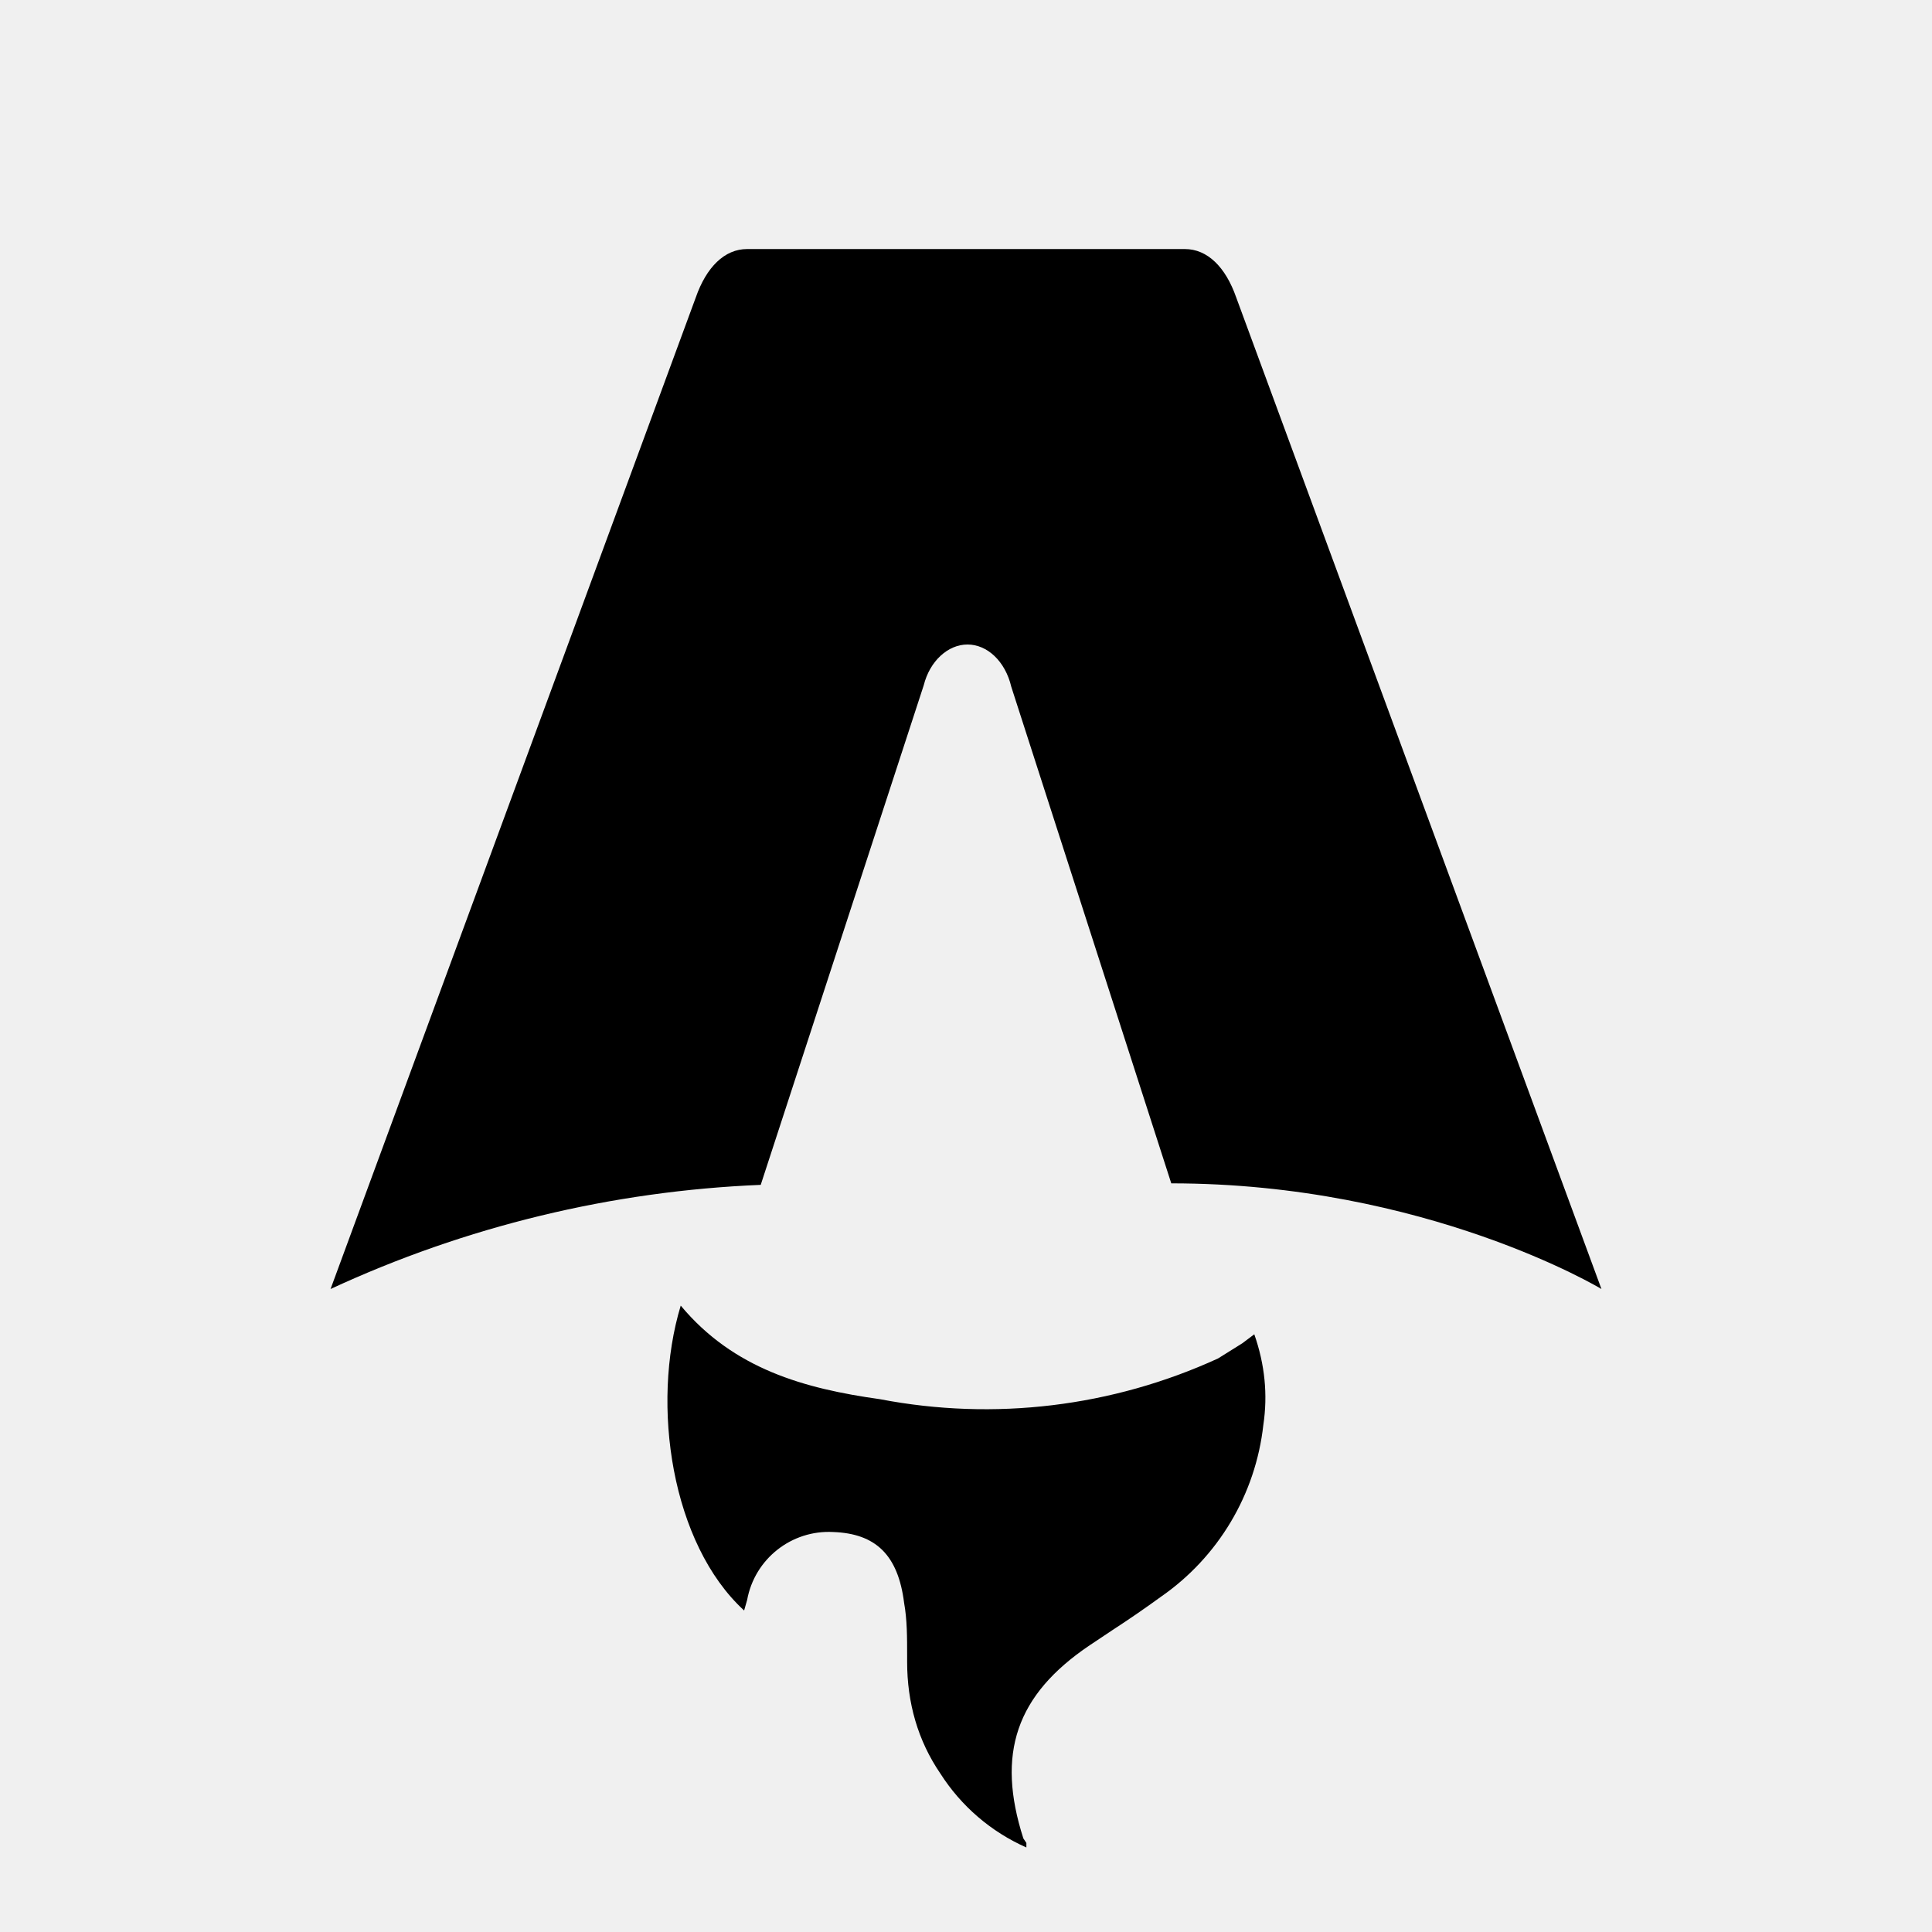
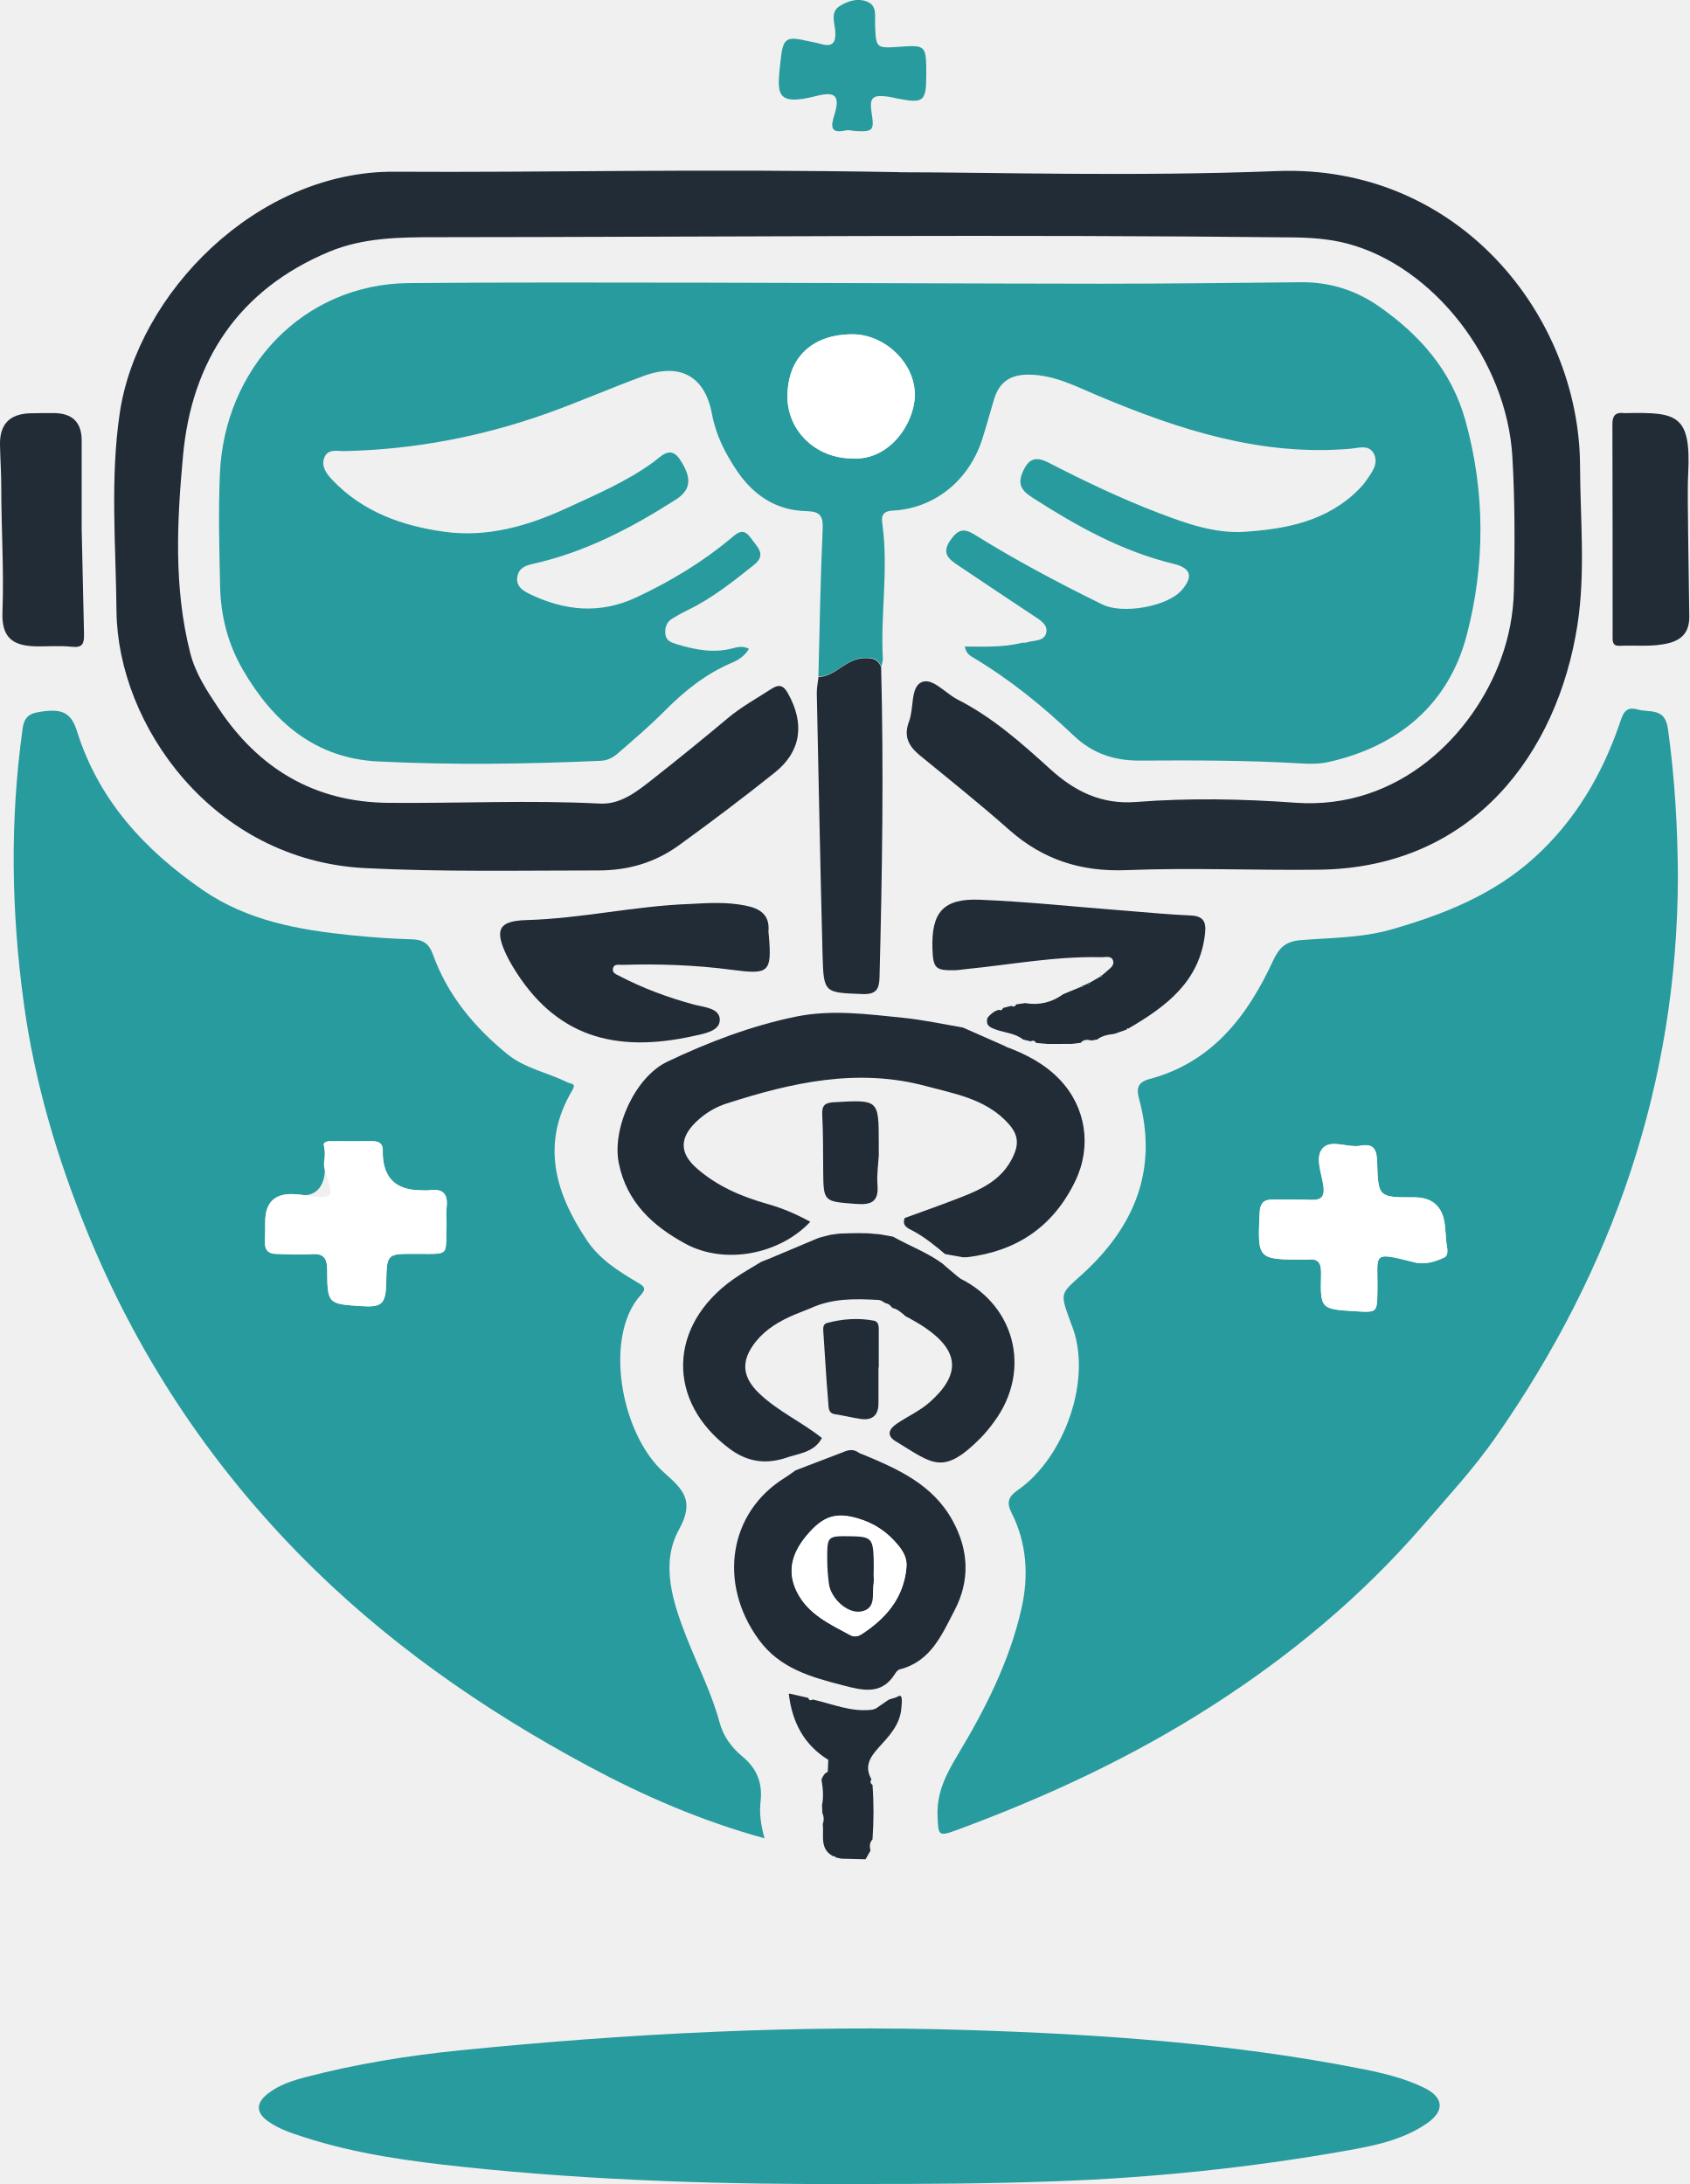
- <svg xmlns="http://www.w3.org/2000/svg" fill="none" viewBox="0 0 128 128">
-   <path d="M50.4 78.5a75.1 75.1 0 0 0-28.5 6.9l24.2-65.7c.7-2 1.9-3.2 3.4-3.2h29c1.5 0 2.7 1.2 3.4 3.2l24.2 65.7s-11.6-7-28.5-7L67 45.5c-.4-1.7-1.6-2.8-2.9-2.8-1.3 0-2.5 1.1-2.9 2.7L50.4 78.5Zm-1.1 28.2Zm-4.2-20.2c-2 6.6-.6 15.8 4.2 20.2a17.5 17.5 0 0 1 .2-.7 5.5 5.5 0 0 1 5.7-4.5c2.8.1 4.3 1.5 4.7 4.7.2 1.1.2 2.3.2 3.5v.4c0 2.7.7 5.2 2.2 7.4a13 13 0 0 0 5.7 4.9v-.3l-.2-.3c-1.8-5.6-.5-9.5 4.4-12.8l1.5-1a73 73 0 0 0 3.2-2.2 16 16 0 0 0 6.8-11.4c.3-2 .1-4-.6-6l-.8.6-1.6 1a37 37 0 0 1-22.4 2.7c-5-.7-9.7-2-13.2-6.2Z" />
-   <style>
-         path { fill: #000; }
-         @media (prefers-color-scheme: dark) {
-             path { fill: #FFF; }
-         }
+ <svg xmlns="http://www.w3.org/2000/svg" id="Capa_2" viewBox="0 0 158.63 205.14">
+   <defs>
+     <style>
+       .cls-1 {
+         fill: #289b9e;
+       }
+ 
+       .cls-2 {
+         fill: #fff;
+       }
+ 
+       .cls-3 {
+         fill: #222c37;
+       }
    </style>
+   </defs>
+   <g id="Capa_1-2" data-name="Capa_1">
+     <path class="cls-1" d="M76.85,63.6c.12-4.62.19-9.24.4-13.85.06-1.27-.2-1.71-1.52-1.74-2.83-.06-4.97-1.48-6.53-3.79-1.1-1.63-1.98-3.36-2.34-5.32-.65-3.52-2.94-4.85-6.38-3.6-3.07,1.12-6.06,2.44-9.14,3.54-6.14,2.18-12.47,3.39-19,3.53-.69.01-1.56-.24-1.89.62-.31.81.2,1.5.74,2.07,2.86,3.03,6.58,4.34,10.55,4.89,3.99.55,7.79-.53,11.36-2.17,2.84-1.31,5.73-2.53,8.29-4.4.65-.48,1.56-1.56,2.43-.26,1.19,1.77,1.08,2.88-.35,3.8-4.17,2.67-8.53,4.95-13.41,6.04-.67.15-1.31.36-1.47,1.16-.18.91.45,1.33,1.1,1.65,3.31,1.62,6.68,1.94,10.09.33,3.17-1.49,6.16-3.28,8.86-5.54.6-.5,1.15-1.05,1.87-.02.59.85,1.52,1.54.28,2.53-1.96,1.56-3.91,3.12-6.18,4.22-.51.25-1.01.52-1.48.81-.53.33-.72.84-.65,1.46.07.65.57.79,1.07.95,1.74.53,3.49.87,5.31.37.44-.12.9-.22,1.47.06-.38.66-.98,1.05-1.6,1.31-2.45,1.04-4.46,2.65-6.32,4.53-1.37,1.38-2.86,2.65-4.33,3.93-.46.41-.99.72-1.65.75-6.99.31-13.98.41-20.96.06-5.84-.29-9.82-3.69-12.67-8.62-1.4-2.42-2.06-5.02-2.13-7.77-.08-3.55-.17-7.1-.02-10.64.42-9.86,7.76-17.82,17.76-17.9,9.25-.08,18.51-.05,27.77-.04,12.44.02,24.89.09,37.33.1,6.22,0,12.44-.08,18.66-.14,2.72-.03,5.19.77,7.38,2.31,3.82,2.69,6.76,6.02,8.06,10.69,1.87,6.74,1.85,13.57.11,20.19-1.69,6.42-6.37,10.39-12.94,11.87-.84.19-1.74.19-2.6.14-5.03-.3-10.07-.3-15.11-.27-2.45.02-4.48-.66-6.26-2.36-2.87-2.73-5.94-5.23-9.35-7.27-.34-.21-.72-.39-.87-1.08,1.82,0,3.6.09,5.32-.34.15-.04.32,0,.46-.04.7-.23,1.75-.07,1.89-.99.12-.75-.69-1.18-1.29-1.58-2.31-1.54-4.62-3.07-6.92-4.62-.87-.59-1.72-1.12-.79-2.44.69-.97,1.22-1.14,2.23-.52,3.88,2.42,7.92,4.56,12.03,6.58,1.89.93,6.08.21,7.44-1.34,1.11-1.27.89-2.08-.75-2.48-4.82-1.16-9.07-3.53-13.2-6.18-.86-.56-1.53-1.11-1.01-2.36.54-1.29,1.18-1.62,2.45-.97,3.38,1.74,6.81,3.38,10.37,4.74,2.6.99,5.28,1.95,8.07,1.76,3.9-.26,7.74-1,10.68-3.96.25-.25.5-.52.7-.82.52-.76,1.2-1.57.76-2.51-.45-.96-1.48-.57-2.23-.51-8.35.71-16.01-1.76-23.54-4.92-2.16-.9-4.24-2.04-6.71-2.04-1.71,0-2.72.72-3.2,2.3-.39,1.28-.73,2.57-1.14,3.84-1.26,3.83-4.48,6.43-8.37,6.63-1.19.06-1.05.75-.96,1.44.54,4.16-.2,8.32.02,12.47.01.24-.09.5-.14.74-.32-.69-.69-.85-1.57-.83-1.74.05-2.68,1.72-4.32,1.78ZM80,43.06c3.56.24,5.85-3.31,5.91-5.88.07-3.03-2.8-5.79-5.87-5.78-3.78.01-6.07,2.19-6.09,5.81-.02,3.25,2.66,5.83,6.06,5.85Z" />
+     <path class="cls-1" d="M71.79,172.67c-5.92-1.63-11.28-3.96-16.45-6.73-10.06-5.39-19.33-11.85-27.35-20.06-8.6-8.81-15.21-18.89-19.85-30.3-2.8-6.89-4.89-13.95-5.9-21.32-1.18-8.59-1.32-17.19-.12-25.8.18-1.31.8-1.5,2.01-1.65,1.7-.21,2.56.14,3.1,1.87,2.02,6.46,6.35,11.16,11.81,14.92,4.21,2.9,9.05,3.75,13.98,4.25,1.89.19,3.79.33,5.69.38,1.04.03,1.59.44,1.93,1.39,1.37,3.82,3.86,6.83,6.97,9.37,1.67,1.37,3.79,1.74,5.66,2.67.34.17.88.06.47.75-2.98,5.02-1.61,9.64,1.37,14.09,1.18,1.77,2.92,2.87,4.69,3.92.57.34,1,.54.38,1.21-3.5,3.81-1.95,13.01,2.18,16.69,1.77,1.58,2.91,2.61,1.4,5.35-1.78,3.22-.57,6.85.72,10.15,1.05,2.67,2.36,5.24,3.11,8.03.34,1.25,1.13,2.32,2.14,3.15,1.34,1.11,1.89,2.47,1.69,4.21-.12,1.06,0,2.14.37,3.44ZM41.93,114.83c0-.38-.05-.9.01-1.41.16-1.29-.37-1.81-1.64-1.62-.25.04-.51,0-.77,0q-3.44,0-3.58-3.33c0-.1,0-.21,0-.31.04-.74-.34-.99-1.04-.97-1.23.02-2.47,0-3.7,0-.34,0-.85-.02-.78.45.15,1.03.11,1.47.08,2.24-.1,2.89-2.54,2.31-1.93,2.38.26.03-.51-.06-.77-.08q-2.89-.25-2.9,2.58c0,.62,0,1.23-.03,1.85-.03.77.3,1.16,1.08,1.17,1.08.01,2.16.1,3.24.02,1.15-.09,1.52.32,1.53,1.47.02,3.21.07,3.21,3.18,3.41,1.97.13,2.32-.2,2.36-2.21.06-2.71.06-2.7,2.7-2.7,3.5,0,2.81.29,2.97-2.94Z" />
+     <path class="cls-1" d="M157.56,82.4c-.06,19.39-6.1,36.85-17.15,52.65-2.04,2.92-4.48,5.56-6.82,8.27-5.74,6.63-12.39,12.16-19.72,16.87-7.54,4.85-15.64,8.61-24.05,11.71-1.71.63-1.71.5-1.78-1.3-.09-2.21.76-3.87,1.89-5.76,2.58-4.29,4.88-8.82,5.99-13.75.69-3.04.52-6.15-.95-9.03-.49-.97-.25-1.51.66-2.14,4.25-2.95,7.07-10.41,4.97-15.55-.06-.14-.11-.29-.16-.43-.92-2.53-.83-2.43,1.14-4.21,4.9-4.43,7.19-9.79,5.4-16.45-.27-1-.22-1.61.97-1.93,5.88-1.57,9.19-5.91,11.59-11.1.57-1.24,1.21-1.83,2.57-1.94,2.86-.24,5.74-.2,8.55-1.01,4.93-1.41,9.62-3.28,13.47-6.79,3.77-3.43,6.29-7.7,7.94-12.49.3-.88.5-1.73,1.71-1.38,1.1.32,2.56-.21,2.84,1.79.65,4.65.92,9.3.94,13.99ZM135.72,115.63q-.08-3.17-2.92-3.16c-3.35,0-3.38,0-3.48-3.33-.03-1.09-.26-1.76-1.56-1.52-1.2.22-2.76-.63-3.54.23-.77.85-.11,2.35.06,3.56.13.93-.16,1.34-1.14,1.3-1.23-.06-2.46-.04-3.69-.03-.82,0-1.12.41-1.16,1.25-.19,4.38-.22,4.38,4.2,4.39.1,0,.21,0,.31,0,1.06-.14,1.28.39,1.26,1.36-.08,3.29-.05,3.29,3.24,3.49,2.04.12,2.01.12,2.05-1.93.06-3.52-.66-3.71,3.46-2.67,1,.25,2-.06,2.81-.45.59-.28.12-1.32.15-2.02,0-.15-.02-.31-.04-.46Z" />
+     <path class="cls-3" d="M84.42,16.18c8.63,0,22.06.42,35.46-.11,17.09-.68,28.43,13.61,28.49,27.66.02,4.99.52,10.03-.24,14.95-1.86,12.02-9.78,22.85-24.3,23.01-6.01.07-12.04-.2-18.04.04-4.27.17-7.84-.97-11.02-3.78-2.72-2.41-5.56-4.68-8.37-6.98-1.06-.87-1.58-1.78-1.04-3.2.47-1.23.13-3.18,1.15-3.68,1.02-.5,2.25,1.02,3.4,1.61,3.29,1.67,6.02,4.1,8.72,6.55,2.3,2.09,4.8,3.33,8.06,3.08,4.97-.39,9.99-.29,14.95.07,9.79.7,16.73-6.48,19.29-13.47.77-2.1,1.18-4.24,1.23-6.48.09-4.17.1-8.33-.14-12.49-.51-9.11-7.4-17.96-15.54-20.09-1.66-.43-3.34-.55-5.04-.57-26.84-.3-53.68-.04-80.52-.02-3.39,0-6.81.03-10.02,1.37-8.49,3.55-12.89,10.25-13.71,19.11-.57,6.16-.89,12.41.67,18.56.5,1.97,1.58,3.57,2.64,5.17,3.77,5.7,9.03,8.86,15.96,8.92,6.63.06,13.26-.27,19.89.07,1.99.1,3.56-1.21,5.06-2.39,2.34-1.84,4.65-3.72,6.93-5.63,1.27-1.07,2.71-1.85,4.09-2.75.73-.47,1.14-.35,1.57.43,1.58,2.84,1.24,5.44-1.25,7.43-2.93,2.34-5.92,4.6-8.96,6.8-2.25,1.64-4.75,2.39-7.63,2.39-7.3,0-14.61.15-21.9-.22-14.24-.73-23.21-13.41-23.32-24.13-.06-6.22-.61-12.47.31-18.64,1.67-11.19,12.83-22.73,25.81-22.64,14.19.09,28.38-.3,47.36.04Z" />
+     <path class="cls-1" d="M79.96,205.14c-11.29.05-23.92-.27-36.51-1.61-5.02-.53-10.03-1.22-14.87-2.78-1.18-.38-2.36-.76-3.38-1.48-1.17-.82-1.19-1.72-.06-2.61,1.07-.84,2.36-1.25,3.65-1.58,4.68-1.22,9.46-1.99,14.26-2.48,15.91-1.6,31.87-2.43,47.87-1.92,12.38.39,24.73,1.24,36.92,3.64,2.02.4,4.02.87,5.89,1.78,1.84.9,1.96,2.17.27,3.34-2.3,1.59-5.02,2.12-7.69,2.59-8.96,1.58-17.99,2.52-27.1,2.85-5.96.22-11.92.27-19.25.26Z" />
+     <path class="cls-3" d="M94.44,98.31c1.89.7,3.64,1.6,5.06,3.08,2.49,2.6,3.03,6.3,1.48,9.53-2.07,4.3-5.5,6.61-10.18,7.17-.13,0-.26,0-.4,0-.55-.1-1.11-.2-1.66-.3-.93-.79-1.88-1.56-2.96-2.15-.48-.26-1.11-.45-.83-1.23,1.78-.65,3.57-1.28,5.33-1.97,1.83-.71,3.6-1.55,4.63-3.38.9-1.61.77-2.57-.54-3.86-2.05-2.01-4.78-2.48-7.4-3.18-6.44-1.74-12.62-.34-18.74,1.63-1.07.34-2.05.94-2.88,1.74-1.54,1.5-1.55,2.92.07,4.34,1.93,1.7,4.24,2.68,6.69,3.37,1.39.39,2.7.96,3.98,1.66-2.93,3.11-8.07,4.04-11.71,2.07-3.08-1.67-5.53-3.91-6.27-7.56-.67-3.29,1.54-8.12,4.56-9.55,3.85-1.83,7.82-3.35,12.02-4.22,3.39-.7,6.75-.24,10.12.1,1.88.19,3.74.6,5.6.91,1.34.59,2.68,1.19,4.03,1.78Z" />
+     <path class="cls-3" d="M80.99,136.6c3.31,1.38,6.61,2.82,8.48,6.26,1.5,2.76,1.63,5.59.17,8.39-1.2,2.3-2.23,4.81-5.15,5.55-.17.04-.34.24-.44.41-1.25,2.02-3,1.58-4.86,1.1-3.01-.78-5.94-1.57-7.93-4.29-3.86-5.28-2.83-11.95,2.43-15.21.35-.22.68-.46,1.01-.7,1.55-.61,3.17-1.2,4.72-1.81.63-.21.92-.05,1.34.22M85.1,147.29c.1-.85-.27-1.52-.77-2.13-1-1.22-2.24-2.07-3.78-2.52-2.07-.61-3.28-.24-4.82,1.61-1.31,1.57-1.88,3.29-.92,5.25,1.05,2.13,3.1,3.05,5.04,4.1.36.19.73.11,1.03-.08,2.29-1.48,3.94-3.4,4.22-6.23Z" />
+     <path class="cls-3" d="M64.78,84.91c1.74-.1,3.48-.2,5.22.15,1.37.27,2.3.86,2.16,2.43,0,.1.02.2.03.31.31,3.58.02,3.75-3.49,3.29-3.41-.45-6.86-.57-10.31-.46-.29,0-.68-.1-.81.26-.16.46.24.61.56.77,2.24,1.17,4.59,2.04,7.03,2.7.94.25,2.45.32,2.42,1.46-.03,1.05-1.48,1.27-2.46,1.49-7.45,1.65-13.04.03-16.98-6.52-.21-.35-.41-.71-.59-1.08-1.15-2.43-.71-3.21,1.89-3.29,5.14-.14,10.18-1.33,15.32-1.51Z" />
+     <path class="cls-3" d="M96.81,97.82c-.25-.06-.5-.12-.74-.18-.73-.59-1.67-.62-2.51-.92-.57-.2-1.04-.38-.83-1.12.28-.35.62-.63,1.06-.75.18.07.33.05.39-.17.26-.07.52-.13.78-.2.2.1.36.08.47-.14.28-.04.56-.08.83-.12,1.31.23,2.51-.06,3.58-.84.55-.23,1.1-.46,1.65-.68,0,0,.12.03.12.03,0,0,.04-.12.04-.12.16-.07.31-.14.47-.21,0,0,.11.04.11.04l.05-.11c.34-.2.69-.39,1.03-.59,0,0,.13,0,.13,0l.03-.12c.16-.13.32-.26.47-.4.3-.27.73-.54.58-.99-.16-.5-.71-.31-1.08-.32-4.33-.11-8.58.71-12.86,1.13-.31.03-.61.09-.92.09-1.81.04-2.03-.17-2.1-1.98-.12-3.45,1-4.78,4.46-4.64,4.56.19,9.1.68,13.65,1.03,2.05.16,4.09.36,6.14.45,1.17.05,1.47.57,1.35,1.67-.49,4.54-3.66,6.88-7.2,8.95,0,0-.11-.03-.11-.03l-.04.12c-.39.14-.78.27-1.17.41-.57.07-1.14.16-1.61.53-.18.03-.36.06-.54.09-.37-.09-.73-.11-1.01.22-.27.03-.55.07-.82.1-.75,0-1.5,0-2.25.01-.38-.03-.75-.07-1.12-.1-.11-.21-.28-.25-.49-.16Z" />
+     <path class="cls-3" d="M74.59,123.49c-1.38.59-2.66,1.33-3.62,2.53-1.42,1.79-1.31,3.3.33,4.87,1.76,1.68,4,2.68,5.88,4.18-.75,1.41-2.24,1.44-3.52,1.91-1.87.57-3.55.3-5.16-.91-5.93-4.42-5.8-11.56.37-15.92.83-.59,1.73-1.08,2.6-1.62.29-.12.33-.14.61-.24,1.55-.65,3.09-1.3,4.63-1.95.25-.09.27-.1.5-.16.25-.06.49-.13.74-.19.33-.04.74-.12,1.09-.13.99-.03,2.27-.07,3.01.03.35.02.45.03.83.09.33.06.66.12.98.18,1.54.87,3.22,1.48,4.66,2.54.1.12,1.91,1.61,2.01,1.72-.11.79-1.33,2.15-1.93,2.46-.98.51-2.44.1-3.31.84-.24.04-.89-.79-1.43-.84-.2-.1-.24-.39-.72-.48-.26-.15-.4-.3-.71-.3-2.14-.12-4.27-.16-6.29.77" />
+     <path class="cls-3" d="M76.85,63.6c1.64-.06,2.57-1.74,4.32-1.78.88-.02,1.26.14,1.57.83.25,9.72.1,19.43-.15,29.15-.03,1.12-.32,1.62-1.61,1.57-3.59-.14-3.64-.07-3.74-3.72-.21-8.17-.37-16.34-.54-24.52-.01-.51.1-1.02.16-1.53Z" />
+     <path class="cls-3" d="M7.89,59.56c.01.9-.12,1.3-1.16,1.19-1.11-.12-2.25-.02-3.38-.04-2.27-.05-3.2-.92-3.12-3.21.15-3.9-.11-7.79-.11-11.69,0-1.33-.09-2.66-.12-4-.05-1.95.9-2.94,2.85-2.99.72-.02,1.44-.02,2.15-.02q2.68-.01,2.67,2.6c0,2.77,0,5.54,0,8.31" />
+     <path class="cls-3" d="M158.63,57.87c.02,1.41-.6,2.2-1.94,2.54-1.52.38-3.07.18-4.6.25-.71.03-.66-.45-.66-.93,0-6.63,0-13.26-.02-19.9,0-.83.32-1.12,1.1-1.03.1.01.21.01.31,0,4.63-.08,5.98.15,5.71,5.64-.09,1.85-.01,3.7-.01,5.55" />
+     <path class="cls-3" d="M89.62,119.84c5.63,2.41,7.37,8.75,3.75,13.68-.39.54-.81,1.06-1.28,1.54-3.58,3.61-4.52,2.41-7.98.32-.89-.54-.65-1.15.11-1.66,1.02-.69,2.15-1.19,3.09-2.02,2.9-2.58,2.79-4.76-.39-6.96-.63-.44-1.32-.79-1.98-1.18-.16-.63.26-.9.71-1.19,1.33-.84,2.65-1.69,3.98-2.54Z" />
+     <path class="cls-1" d="M86.98,6.95c0,2.62-.22,2.8-2.83,2.28-.25-.05-.5-.12-.75-.15-1.48-.21-1.78.09-1.55,1.54.26,1.63.12,1.78-1.51,1.69-.31-.02-.63-.13-.92-.06-1.45.33-1.41-.37-1.08-1.43.55-1.76.16-2.27-1.61-1.82-3.99,1.02-3.77-.2-3.43-3.31.23-2.17.5-2.32,2.71-1.8.35.08.71.13,1.05.23,1.16.35,1.46-.15,1.37-1.25-.07-.77-.45-1.74.39-2.28.77-.49,1.72-.81,2.64-.42.9.38.69,1.29.71,2.03.08,2.35.06,2.35,2.35,2.19,2.41-.17,2.46-.11,2.46,2.55Z" />
+     <path class="cls-3" d="M77.78,165.3c-2.31-1.42-3.4-3.58-3.71-6.2,0,0,.07-.02.07-.02.59.13,1.17.26,1.76.4.07.23.2.28.41.15,1.89.42,3.72,1.25,5.73.94,0,0-.07,0-.07,0l.26-.08c.37-.26.75-.51,1.12-.77.31-.22.53-.13,1.02-.4.44-.24.3.74.27,1.12-.12,1.59-1.19,2.67-2.17,3.75-.83.92-1.3,1.77-.64,2.94-.13.2-.12.38.1.52.13,1.71.12,3.42,0,5.13-.3.3-.27.67-.19,1.05-.15.27-.31.54-.46.81-.76-.02-1.53-.04-2.29-.06-.18-.04-.35-.08-.53-.12,0,0-.05-.12-.05-.12l-.12.04c-1.37-.67-.9-1.96-1.03-3.05.13-.36.11-.71-.04-1.05-.01-.24-.02-.49-.03-.73.17-.81.08-1.61-.05-2.41.13-.29.26-.58.59-.71" />
+     <path class="cls-3" d="M82.53,108.41c-.05.88-.21,1.91-.13,2.92.13,1.62-.68,1.86-2.04,1.75-3.04-.23-3.03-.19-3.06-3.16-.01-1.74,0-3.48-.09-5.22-.04-.88.25-1.12,1.11-1.17,4.19-.24,4.19-.26,4.2,3.8,0,.31,0,.61,0,1.06Z" />
+     <path class="cls-3" d="M82.49,128.45c0,1.13,0,2.26,0,3.38,0,1.11-.58,1.6-1.66,1.45-.81-.12-1.6-.32-2.41-.44-.68-.1-.6-.67-.64-1.06-.19-2.25-.32-4.5-.47-6.74-.02-.31-.02-.67.34-.77,1.45-.39,2.93-.5,4.41-.22.49.09.46.61.46,1.02,0,1.13,0,2.25,0,3.38,0,0-.02,0-.03,0Z" />
+     <path class="cls-1" d="M98.42,98.08c.75,0,1.5,0,2.25-.01" />
+     <path class="cls-1" d="M90.4,118.1c.13,0,.26,0,.4,0" />
+     <polygon class="cls-1" points="102.28 92.32 102.24 92.43 102.13 92.4 102.17 92.28 102.28 92.32" />
+     <polygon class="cls-1" points="101.66 92.61 101.62 92.73 101.5 92.7 101.54 92.58 101.66 92.61" />
+     <line class="cls-1" x1="78.29" y1="174.4" x2="78.41" y2="174.36" />
+     <polygon class="cls-1" points="103.48 91.62 103.44 91.74 103.32 91.73 103.35 91.61 103.48 91.62" />
+     <path class="cls-2" d="M80,43.06c-3.4-.01-6.08-2.6-6.06-5.85.02-3.61,2.31-5.8,6.09-5.81,3.07-.01,5.94,2.75,5.87,5.78-.06,2.57-2.35,6.12-5.91,5.88Z" />
+     <path class="cls-2" d="M41.93,114.83c-.16,3.23.53,2.94-2.97,2.94-2.64,0-2.64-.01-2.7,2.7-.04,2.02-.39,2.34-2.36,2.21-3.12-.21-3.16-.21-3.18-3.41,0-1.15-.38-1.56-1.53-1.47-1.07.08-2.16,0-3.24-.02-.77,0-1.11-.4-1.08-1.17.03-.62.02-1.23.03-1.85q.01-2.83,2.9-2.58c.26.02.51.04.77.08,2.8.4,2.82.38,1.93-2.38-.24-.73.18-1.47-.08-2.24-.15-.45.44-.45.78-.45,1.23,0,2.47.02,3.7,0,.7-.01,1.08.24,1.04.97,0,.1,0,.21,0,.31q.14,3.33,3.58,3.33c.26,0,.52.03.77,0,1.28-.19,1.8.33,1.64,1.62-.06.51-.01,1.03-.01,1.41Z" />
+     <path class="cls-2" d="M135.72,115.63c.01.15.04.31.04.46-.02.7.44,1.74-.15,2.02-.81.39-1.81.7-2.81.45-4.12-1.04-3.4-.84-3.46,2.67-.03,2.06,0,2.06-2.05,1.93-3.29-.2-3.32-.2-3.24-3.49.02-.97-.19-1.5-1.26-1.36-.1.01-.21,0-.31,0-4.42-.01-4.4-.01-4.2-4.39.04-.85.34-1.25,1.16-1.25,1.23,0,2.46-.02,3.69.03.98.04,1.27-.36,1.14-1.3-.16-1.2-.83-2.71-.06-3.56.78-.86,2.34-.01,3.54-.23,1.3-.24,1.53.43,1.56,1.52.1,3.34.12,3.34,3.48,3.33q2.84,0,2.92,3.16Z" />
+     <path class="cls-2" d="M85.12,147.27c-.27,2.83-1.92,4.75-4.22,6.23-.3.19-.67.28-1.03.08-1.94-1.05-3.99-1.96-5.04-4.1-.96-1.96-.4-3.68.92-5.25,1.54-1.85,2.75-2.22,4.82-1.61,1.54.45,2.78,1.29,3.78,2.52.5.61.87,1.28.77,2.13ZM82.03,147.8c0-.46.01-.92,0-1.38-.07-1.91-.25-2.09-2.15-2.12-2.2-.03-2.22-.03-2.21,2.16,0,.77.06,1.54.16,2.3.19,1.39,1.75,2.84,3.03,2.6,1.47-.27.98-1.66,1.16-2.64.06-.3,0-.61,0-.92Z" />
+     <path class="cls-3" d="M82.03,147.8c0,.31.05.62,0,.92-.18.97.31,2.36-1.16,2.64-1.28.24-2.85-1.22-3.03-2.6-.1-.76-.16-1.53-.16-2.3,0-2.19,0-2.19,2.21-2.16,1.9.03,2.09.21,2.15,2.12.02.46,0,.92,0,1.38Z" />
+   </g>
</svg>
